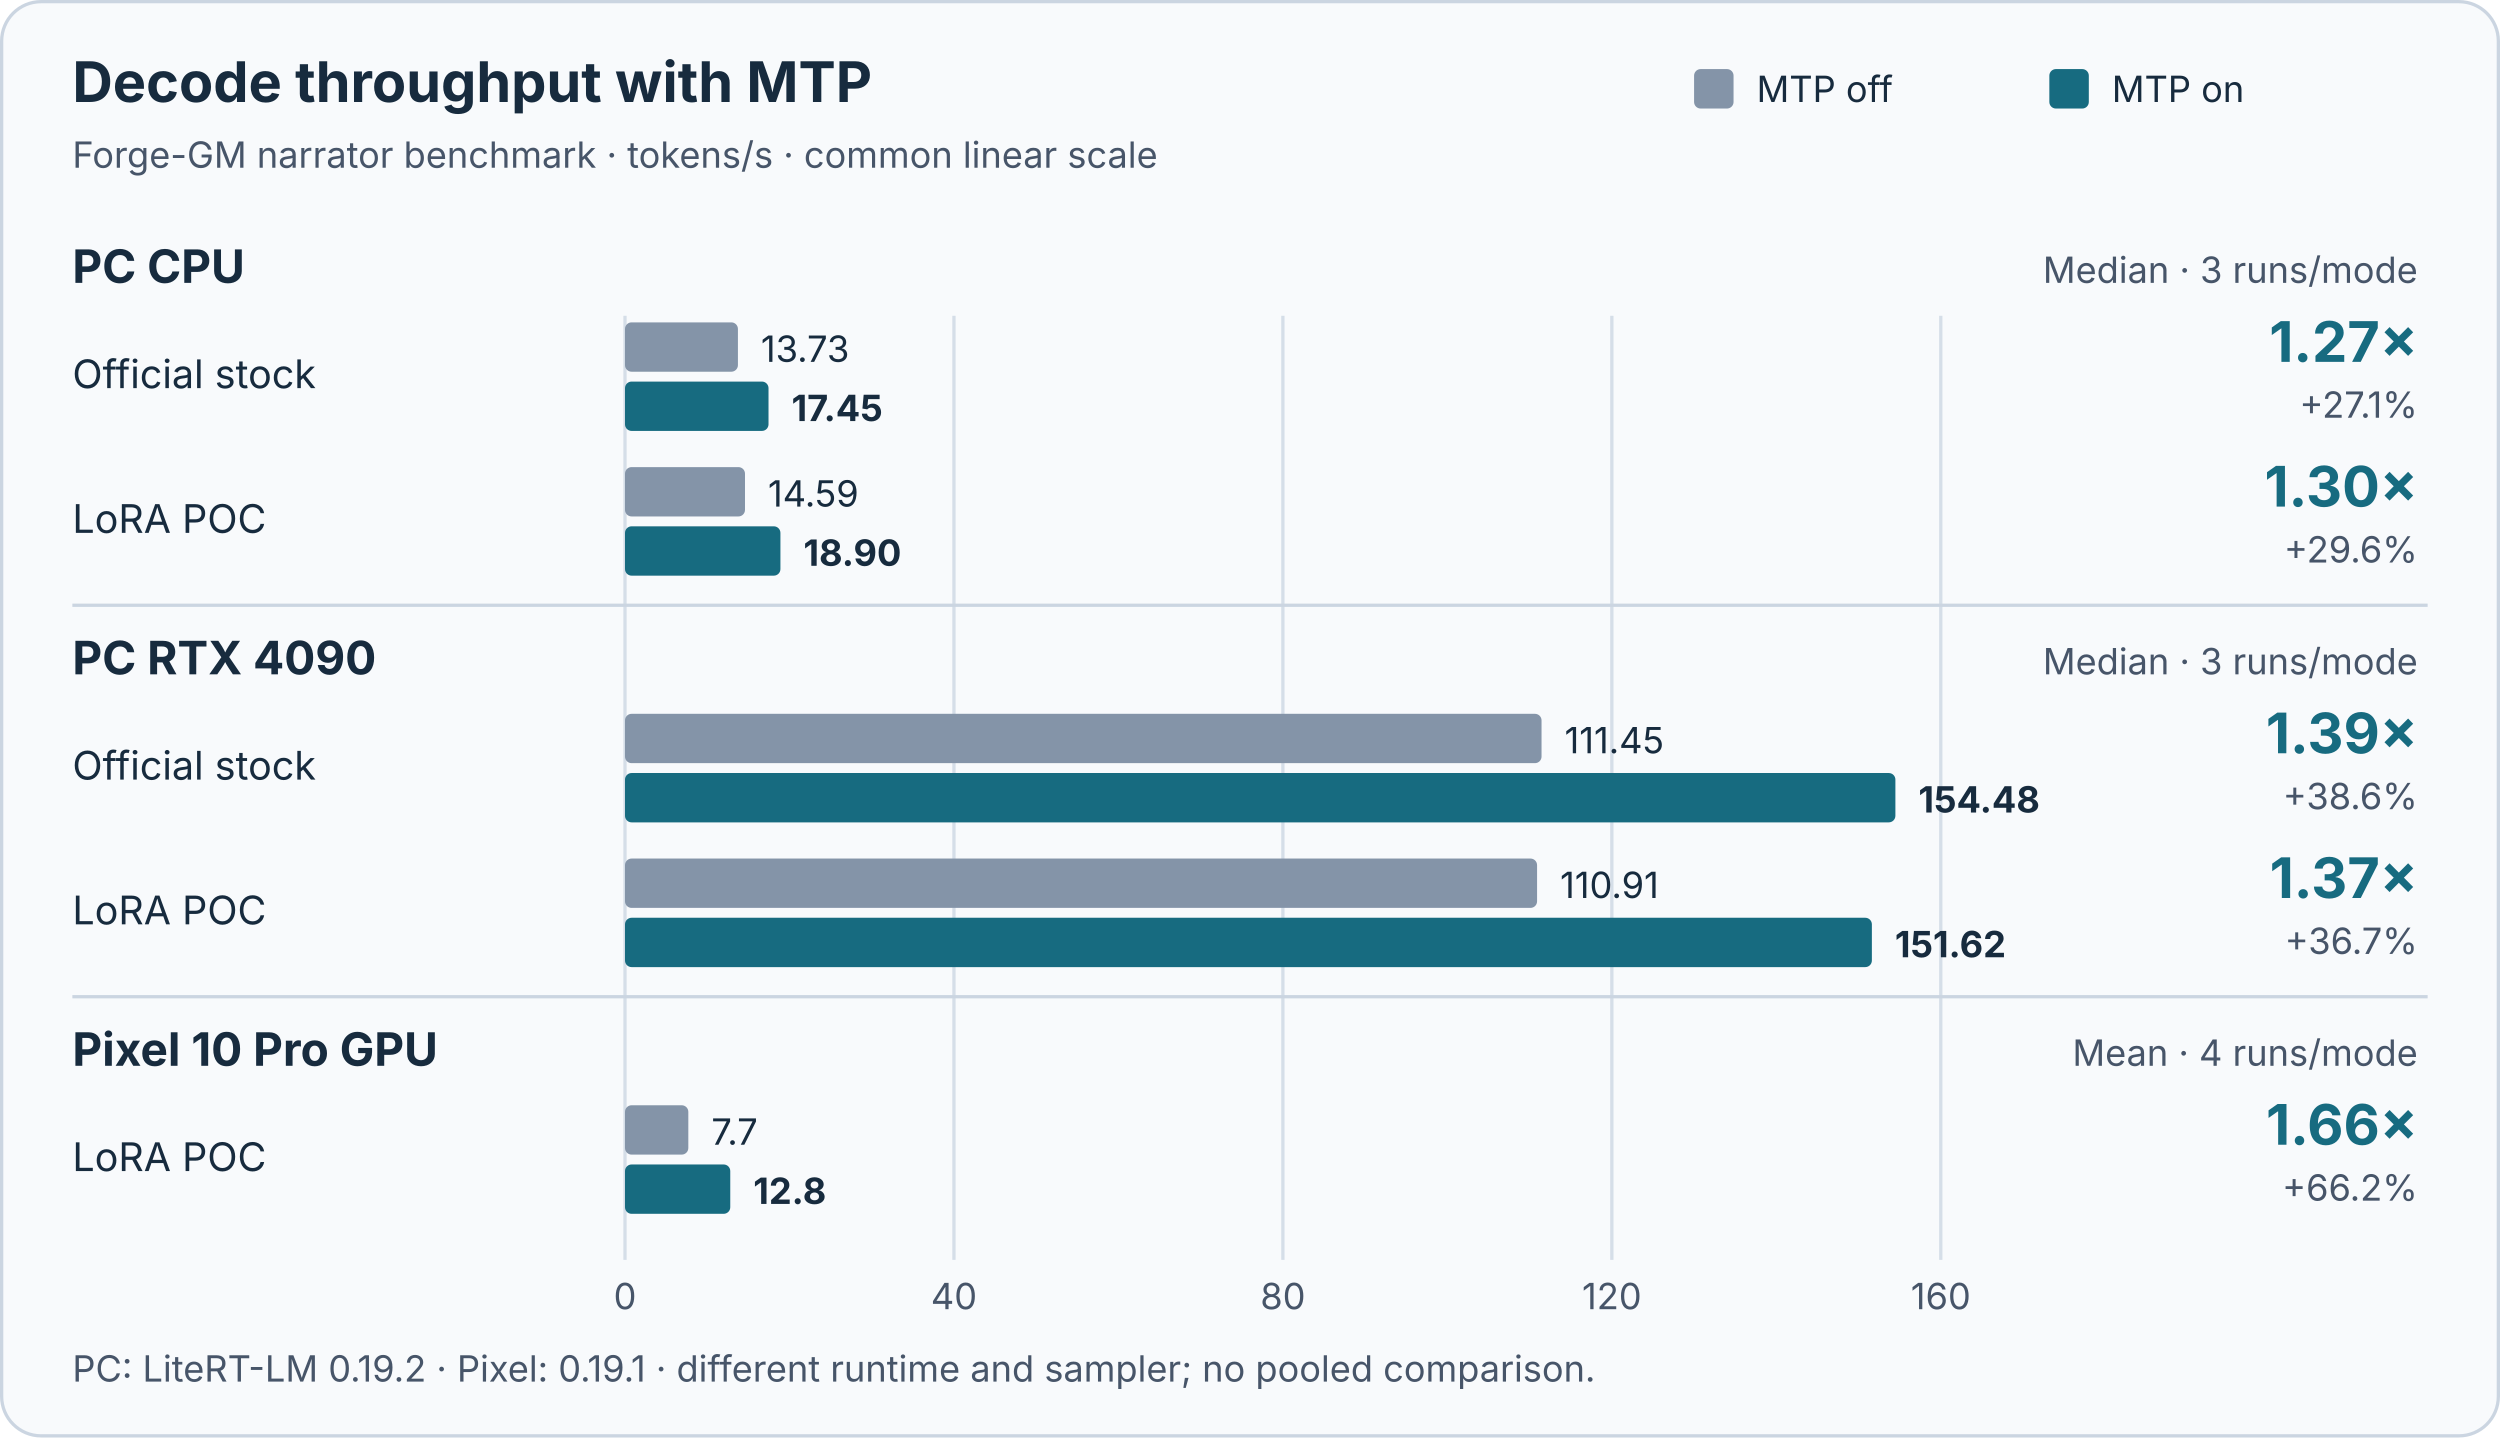
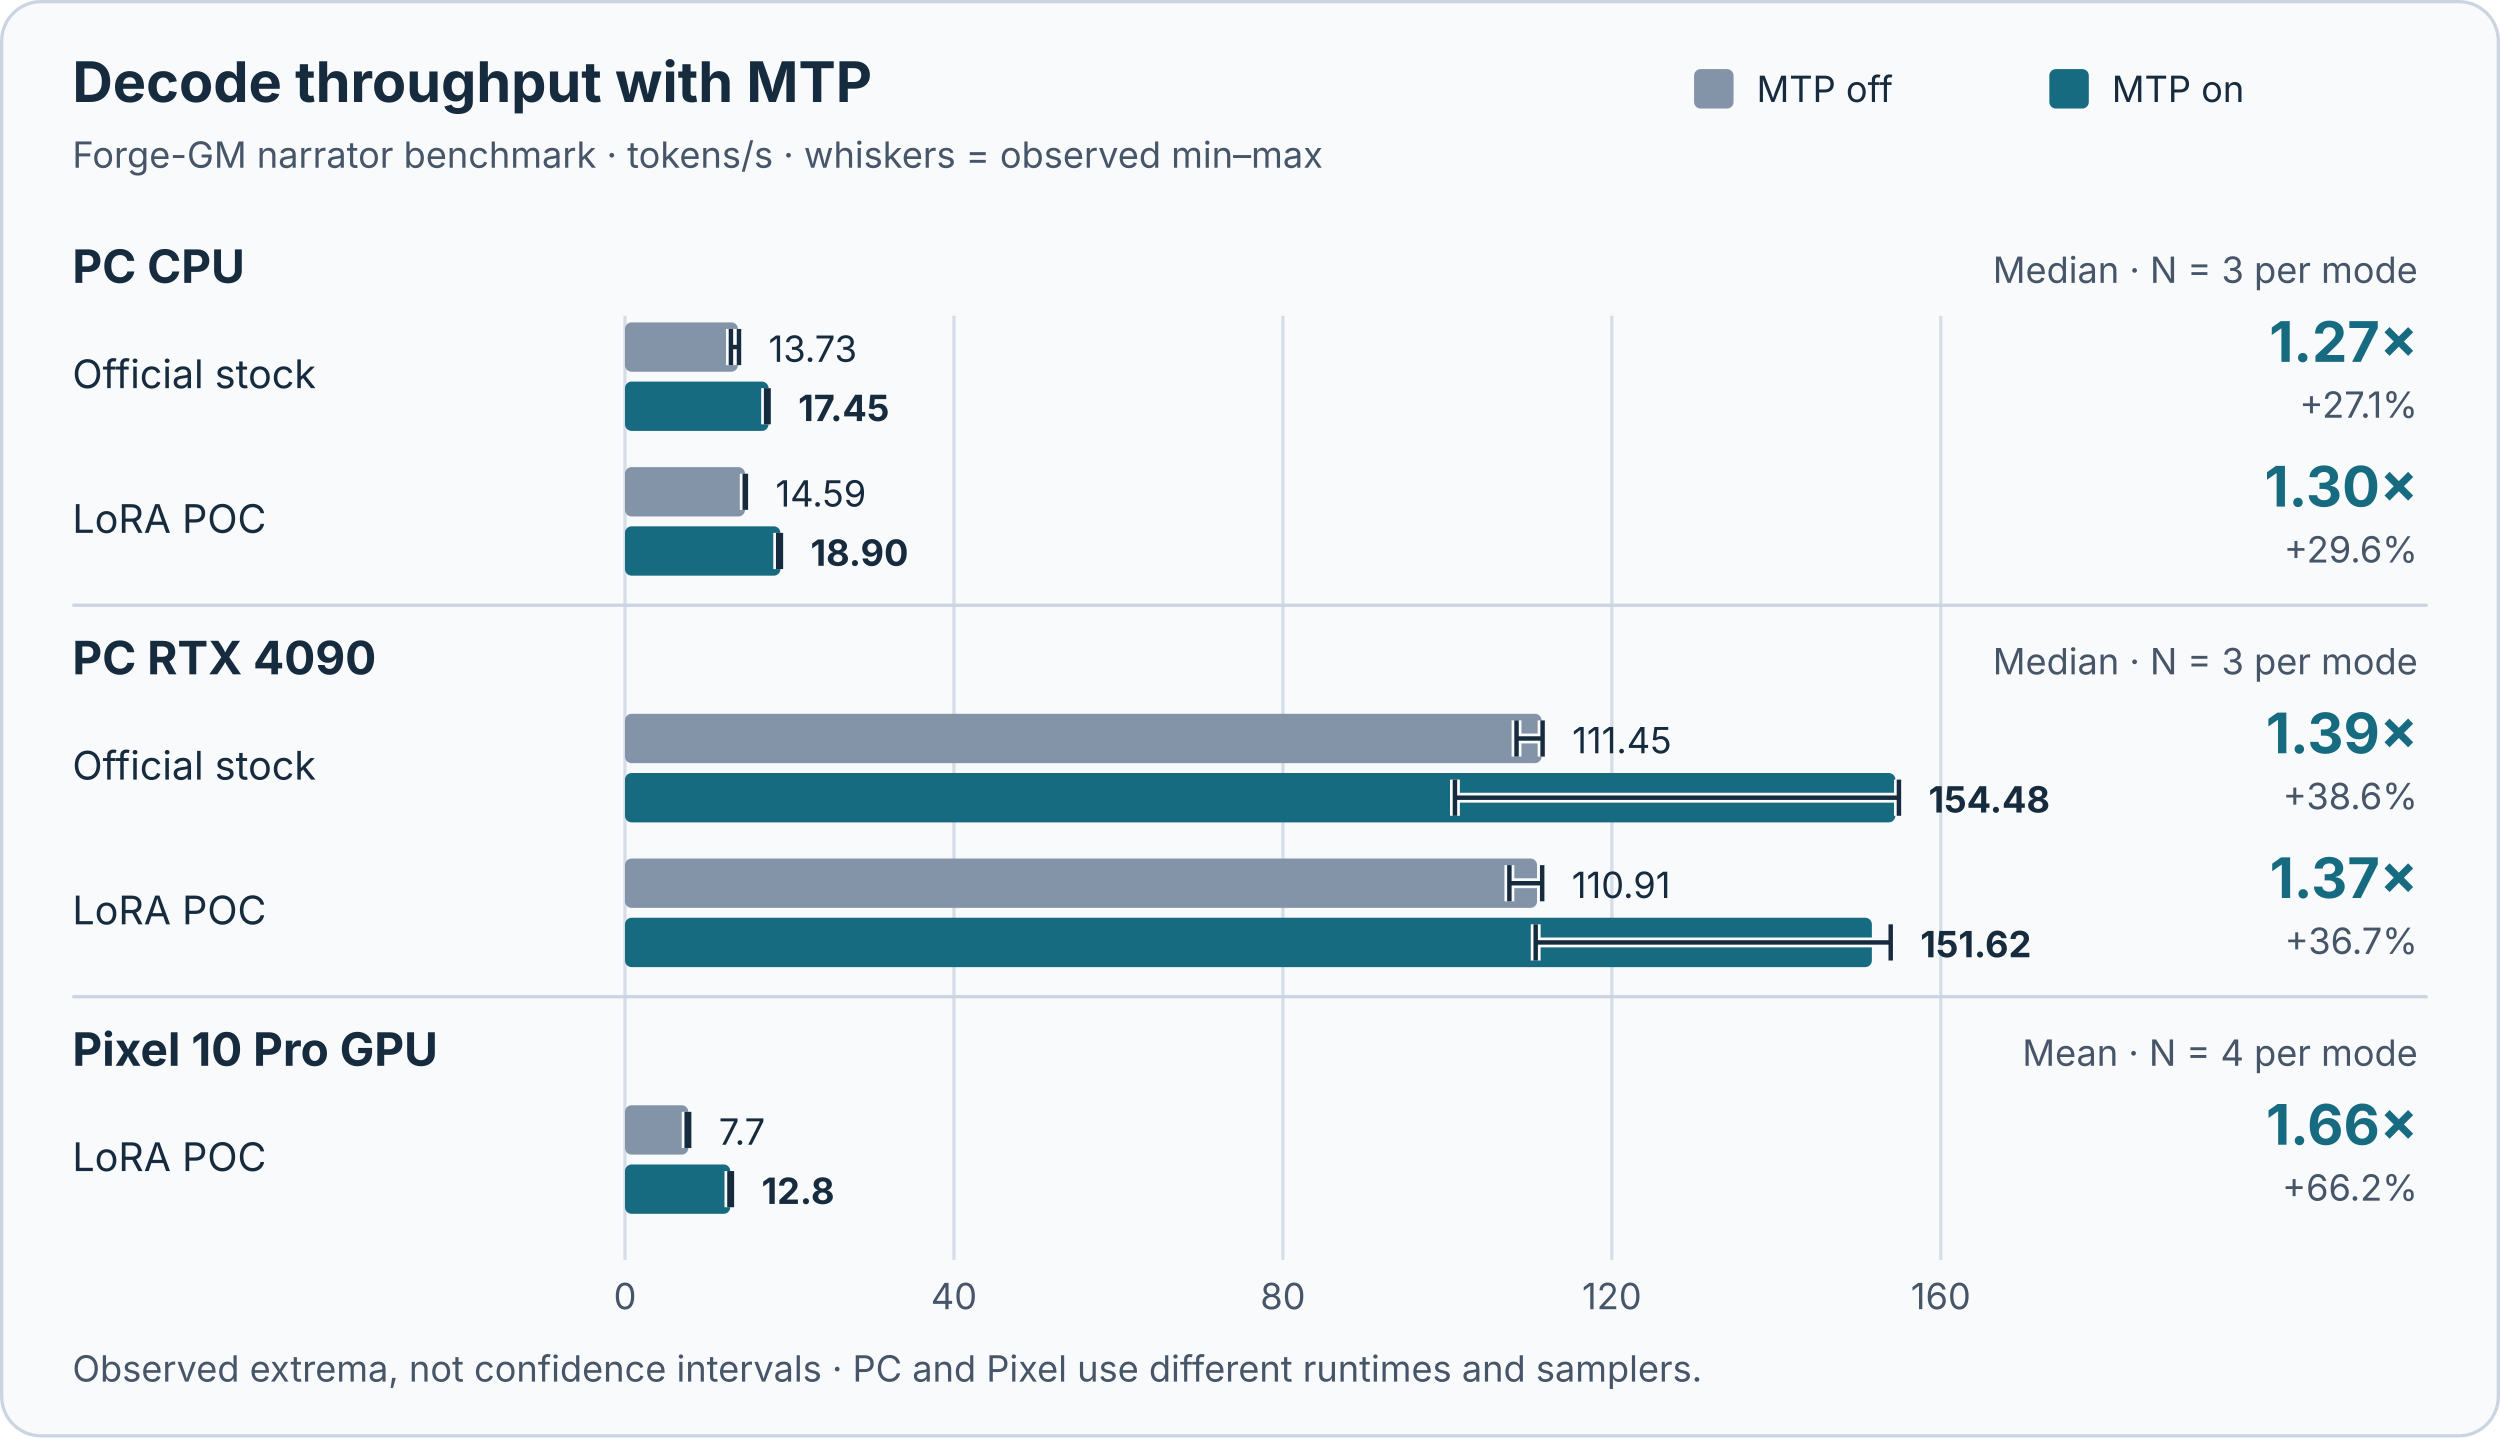
<svg xmlns="http://www.w3.org/2000/svg" width="760" height="437" viewBox="0 0 760 437" role="img" aria-labelledby="title desc">
  <rect x="0.5" y="0.5" width="759" height="436" rx="12" fill="#f8fafc" stroke="#cbd5e1" />
  <g font-family="system-ui, -apple-system, Segoe UI, sans-serif" fill="#172b3e">
    <text x="22" y="31" font-size="17" font-weight="700">Decode throughput with MTP</text>
-     <text x="22" y="51" font-size="11" fill="#475569">Forge-GM narrator benchmark · tokens/s · common linear scale</text>
+     <text x="22" y="51" font-size="11" fill="#475569">Forge-GM narrator benchmark · tokens/s · whiskers = observed min–max</text>
    <rect x="515" y="21" width="12" height="12" rx="2" fill="#8494a8" />
    <text x="534" y="31" font-size="11">MTP off</text>
    <rect x="623" y="21" width="12" height="12" rx="2" fill="#176b80" />
    <text x="642" y="31" font-size="11">MTP on</text>
    <line x1="190" y1="96" x2="190" y2="383" stroke="#d5dee8" />
    <text x="190" y="398" font-size="11" text-anchor="middle" fill="#475569">0</text>
    <line x1="290" y1="96" x2="290" y2="383" stroke="#d5dee8" />
    <text x="290" y="398" font-size="11" text-anchor="middle" fill="#475569">40</text>
    <line x1="390" y1="96" x2="390" y2="383" stroke="#d5dee8" />
    <text x="390" y="398" font-size="11" text-anchor="middle" fill="#475569">80</text>
    <line x1="490" y1="96" x2="490" y2="383" stroke="#d5dee8" />
    <text x="490" y="398" font-size="11" text-anchor="middle" fill="#475569">120</text>
    <line x1="590" y1="96" x2="590" y2="383" stroke="#d5dee8" />
    <text x="590" y="398" font-size="11" text-anchor="middle" fill="#475569">160</text>
    <text x="22" y="86" font-size="14" font-weight="700">PC CPU</text>
-     <text x="735" y="86" font-size="11" text-anchor="end" fill="#475569">Median · 3 runs/mode</text>
+     <text x="735" y="86" font-size="11" text-anchor="end" fill="#475569">Median · N = 3 per mode</text>
    <text x="22" y="118" font-size="12">Official stock</text>
    <rect x="190" y="98" width="34.33" height="15" rx="2" fill="#8494a8" />
    <rect x="190" y="116" width="43.63" height="15" rx="2" fill="#176b80" />
-     <text x="231.32" y="110" font-size="11">13.73</text>
-     <text x="240.63" y="128" font-size="11" font-weight="700">17.45</text>
+     <text x="233.650" y="110" font-size="11">13.73</text>
+     <text x="242.650" y="128" font-size="11" font-weight="700">17.45</text>
    <text x="735" y="110" text-anchor="end" font-size="17" font-weight="700" fill="#176b80">1.27×</text>
    <text x="735" y="127" text-anchor="end" font-size="11" fill="#475569">+27.1%</text>
    <text x="22" y="162" font-size="12">LoRA POC</text>
    <rect x="190" y="142" width="36.48" height="15" rx="2" fill="#8494a8" />
    <rect x="190" y="160" width="47.25" height="15" rx="2" fill="#176b80" />
-     <text x="233.47" y="154" font-size="11">14.59</text>
-     <text x="244.25" y="172" font-size="11" font-weight="700">18.90</text>
+     <text x="235.750" y="154" font-size="11">14.59</text>
+     <text x="246.400" y="172" font-size="11" font-weight="700">18.90</text>
    <text x="735" y="154" text-anchor="end" font-size="17" font-weight="700" fill="#176b80">1.30×</text>
    <text x="735" y="171" text-anchor="end" font-size="11" fill="#475569">+29.6%</text>
    <line x1="22" y1="184" x2="738" y2="184" stroke="#cbd5e1" />
    <text x="22" y="205" font-size="14" font-weight="700">PC RTX 4090</text>
-     <text x="735" y="205" font-size="11" text-anchor="end" fill="#475569">Median · 3 runs/mode</text>
+     <text x="735" y="205" font-size="11" text-anchor="end" fill="#475569">Median · N = 3 per mode</text>
    <text x="22" y="237" font-size="12">Official stock</text>
    <rect x="190" y="217" width="278.63" height="15" rx="2" fill="#8494a8" />
    <rect x="190" y="235" width="386.20" height="15" rx="2" fill="#176b80" />
-     <text x="475.63" y="229" font-size="11">111.45</text>
-     <text x="583.20" y="247" font-size="11" font-weight="700">154.48</text>
+     <text x="477.950" y="229" font-size="11">111.45</text>
+     <text x="586.275" y="247" font-size="11" font-weight="700">154.48</text>
    <text x="735" y="229" text-anchor="end" font-size="17" font-weight="700" fill="#176b80">1.39×</text>
    <text x="735" y="246" text-anchor="end" font-size="11" fill="#475569">+38.6%</text>
    <text x="22" y="281" font-size="12">LoRA POC</text>
    <rect x="190" y="261" width="277.27" height="15" rx="2" fill="#8494a8" />
    <rect x="190" y="279" width="379.05" height="15" rx="2" fill="#176b80" />
-     <text x="474.27" y="273" font-size="11">110.91</text>
-     <text x="576.05" y="291" font-size="11" font-weight="700">151.62</text>
+     <text x="477.825" y="273" font-size="11">110.91</text>
+     <text x="583.775" y="291" font-size="11" font-weight="700">151.62</text>
    <text x="735" y="273" text-anchor="end" font-size="17" font-weight="700" fill="#176b80">1.37×</text>
    <text x="735" y="290" text-anchor="end" font-size="11" fill="#475569">+36.7%</text>
    <line x1="22" y1="303" x2="738" y2="303" stroke="#cbd5e1" />
    <text x="22" y="324" font-size="14" font-weight="700">Pixel 10 Pro GPU</text>
-     <text x="735" y="324" font-size="11" text-anchor="end" fill="#475569">Mean · 4 runs/mode</text>
+     <text x="735" y="324" font-size="11" text-anchor="end" fill="#475569">Mean · N = 4 per mode</text>
    <text x="22" y="356" font-size="12">LoRA POC</text>
    <rect x="190" y="336" width="19.25" height="15" rx="2" fill="#8494a8" />
    <rect x="190" y="354" width="32.00" height="15" rx="2" fill="#176b80" />
-     <text x="216.25" y="348" font-size="11">7.7</text>
-     <text x="229.00" y="366" font-size="11" font-weight="700">12.8</text>
+     <text x="218.500" y="348" font-size="11">7.7</text>
+     <text x="231.500" y="366" font-size="11" font-weight="700">12.8</text>
    <text x="735" y="348" text-anchor="end" font-size="17" font-weight="700" fill="#176b80">1.66×</text>
    <text x="735" y="365" text-anchor="end" font-size="11" fill="#475569">+66.2%</text>
-     <text x="22" y="420" font-size="11" fill="#475569">PC: LiteRT-LM 0.19.2 · Pixel: 0.19.1 · different runtime and sampler; no pooled comparison.</text>
+     <g class="range-whisker" data-min="12.88" data-max="13.86" data-central="13.73" data-n="3">
+       <path d="M 222.200 105.5 H 224.650 M 222.200 100 V 111 M 224.650 100 V 111" fill="none" stroke="#f8fafc" stroke-width="3" stroke-linecap="butt" />
+       <path d="M 222.200 105.5 H 224.650 M 222.200 100 V 111 M 224.650 100 V 111" fill="none" stroke="#172b3e" stroke-width="1.35" stroke-linecap="butt" />
+     </g>
+     <g class="range-whisker" data-min="17.16" data-max="17.46" data-central="17.45" data-n="3">
+       <path d="M 232.900 123.5 H 233.650 M 232.900 118 V 129 M 233.650 118 V 129" fill="none" stroke="#f8fafc" stroke-width="3" stroke-linecap="butt" />
+       <path d="M 232.900 123.5 H 233.650 M 232.900 118 V 129 M 233.650 118 V 129" fill="none" stroke="#172b3e" stroke-width="1.35" stroke-linecap="butt" />
+     </g>
+     <g class="range-whisker" data-min="14.56" data-max="14.7" data-central="14.59" data-n="3">
+       <path d="M 226.400 149.5 H 226.750 M 226.400 144 V 155 M 226.750 144 V 155" fill="none" stroke="#f8fafc" stroke-width="3" stroke-linecap="butt" />
+       <path d="M 226.400 149.5 H 226.750 M 226.400 144 V 155 M 226.750 144 V 155" fill="none" stroke="#172b3e" stroke-width="1.35" stroke-linecap="butt" />
+     </g>
+     <g class="range-whisker" data-min="18.63" data-max="18.96" data-central="18.9" data-n="3">
+       <path d="M 236.575 167.5 H 237.400 M 236.575 162 V 173 M 237.400 162 V 173" fill="none" stroke="#f8fafc" stroke-width="3" stroke-linecap="butt" />
+       <path d="M 236.575 167.5 H 237.400 M 236.575 162 V 173 M 237.400 162 V 173" fill="none" stroke="#172b3e" stroke-width="1.35" stroke-linecap="butt" />
+     </g>
+     <g class="range-whisker" data-min="108.41" data-max="111.58" data-central="111.45" data-n="3">
+       <path d="M 461.025 224.5 H 468.950 M 461.025 219 V 230 M 468.950 219 V 230" fill="none" stroke="#f8fafc" stroke-width="3" stroke-linecap="butt" />
+       <path d="M 461.025 224.5 H 468.950 M 461.025 219 V 230 M 468.950 219 V 230" fill="none" stroke="#172b3e" stroke-width="1.35" stroke-linecap="butt" />
+     </g>
+     <g class="range-whisker" data-min="100.92" data-max="154.91" data-central="154.48" data-n="3">
+       <path d="M 442.300 242.5 H 577.275 M 442.300 237 V 248 M 577.275 237 V 248" fill="none" stroke="#f8fafc" stroke-width="3" stroke-linecap="butt" />
+       <path d="M 442.300 242.5 H 577.275 M 442.300 237 V 248 M 577.275 237 V 248" fill="none" stroke="#172b3e" stroke-width="1.35" stroke-linecap="butt" />
+     </g>
+     <g class="range-whisker" data-min="107.54" data-max="111.53" data-central="110.91" data-n="3">
+       <path d="M 458.850 268.5 H 468.825 M 458.850 263 V 274 M 468.825 263 V 274" fill="none" stroke="#f8fafc" stroke-width="3" stroke-linecap="butt" />
+       <path d="M 458.850 268.5 H 468.825 M 458.850 263 V 274 M 468.825 263 V 274" fill="none" stroke="#172b3e" stroke-width="1.35" stroke-linecap="butt" />
+     </g>
+     <g class="range-whisker" data-min="110.74" data-max="153.91" data-central="151.62" data-n="3">
+       <path d="M 466.850 286.5 H 574.775 M 466.850 281 V 292 M 574.775 281 V 292" fill="none" stroke="#f8fafc" stroke-width="3" stroke-linecap="butt" />
+       <path d="M 466.850 286.5 H 574.775 M 466.850 281 V 292 M 574.775 281 V 292" fill="none" stroke="#172b3e" stroke-width="1.35" stroke-linecap="butt" />
+     </g>
+     <g class="range-whisker" data-min="7.5" data-max="7.8" data-central="7.7" data-n="4">
+       <path d="M 208.750 343.5 H 209.500 M 208.750 338 V 349 M 209.500 338 V 349" fill="none" stroke="#f8fafc" stroke-width="3" stroke-linecap="butt" />
+       <path d="M 208.750 343.5 H 209.500 M 208.750 338 V 349 M 209.500 338 V 349" fill="none" stroke="#172b3e" stroke-width="1.35" stroke-linecap="butt" />
+     </g>
+     <g class="range-whisker" data-min="12.7" data-max="13" data-central="12.8" data-n="4">
+       <path d="M 221.750 361.5 H 222.500 M 221.750 356 V 367 M 222.500 356 V 367" fill="none" stroke="#f8fafc" stroke-width="3" stroke-linecap="butt" />
+       <path d="M 221.750 361.5 H 222.500 M 221.750 356 V 367 M 222.500 356 V 367" fill="none" stroke="#172b3e" stroke-width="1.35" stroke-linecap="butt" />
+     </g>
+     <text x="22" y="420" font-size="11" fill="#475569">Observed extrema, not confidence intervals · PC and Pixel use different runtimes and samplers.</text>
  </g>
</svg>
